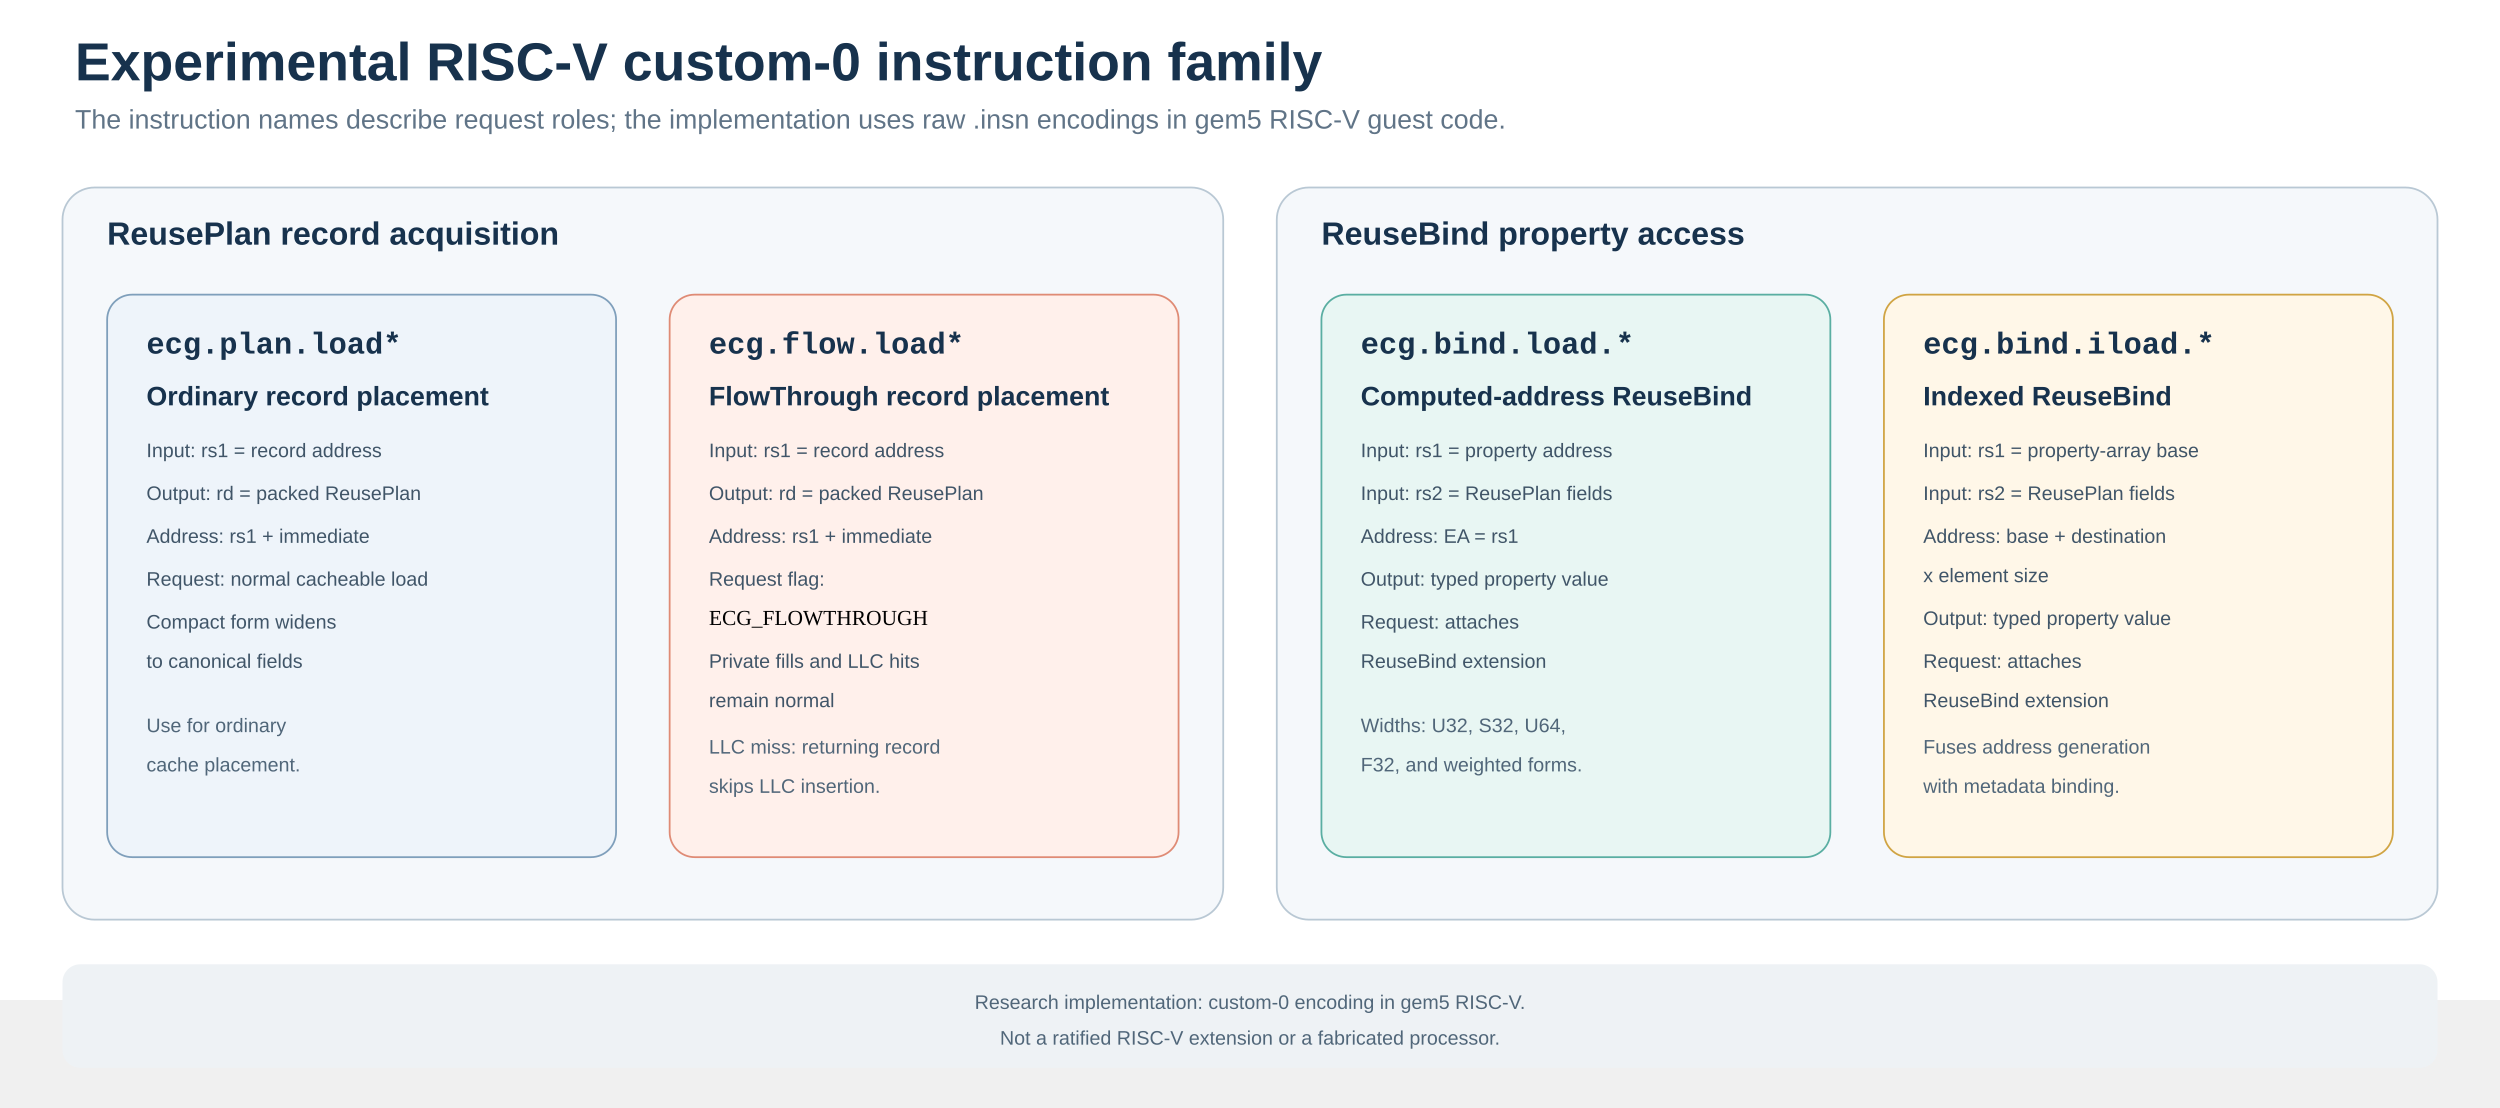
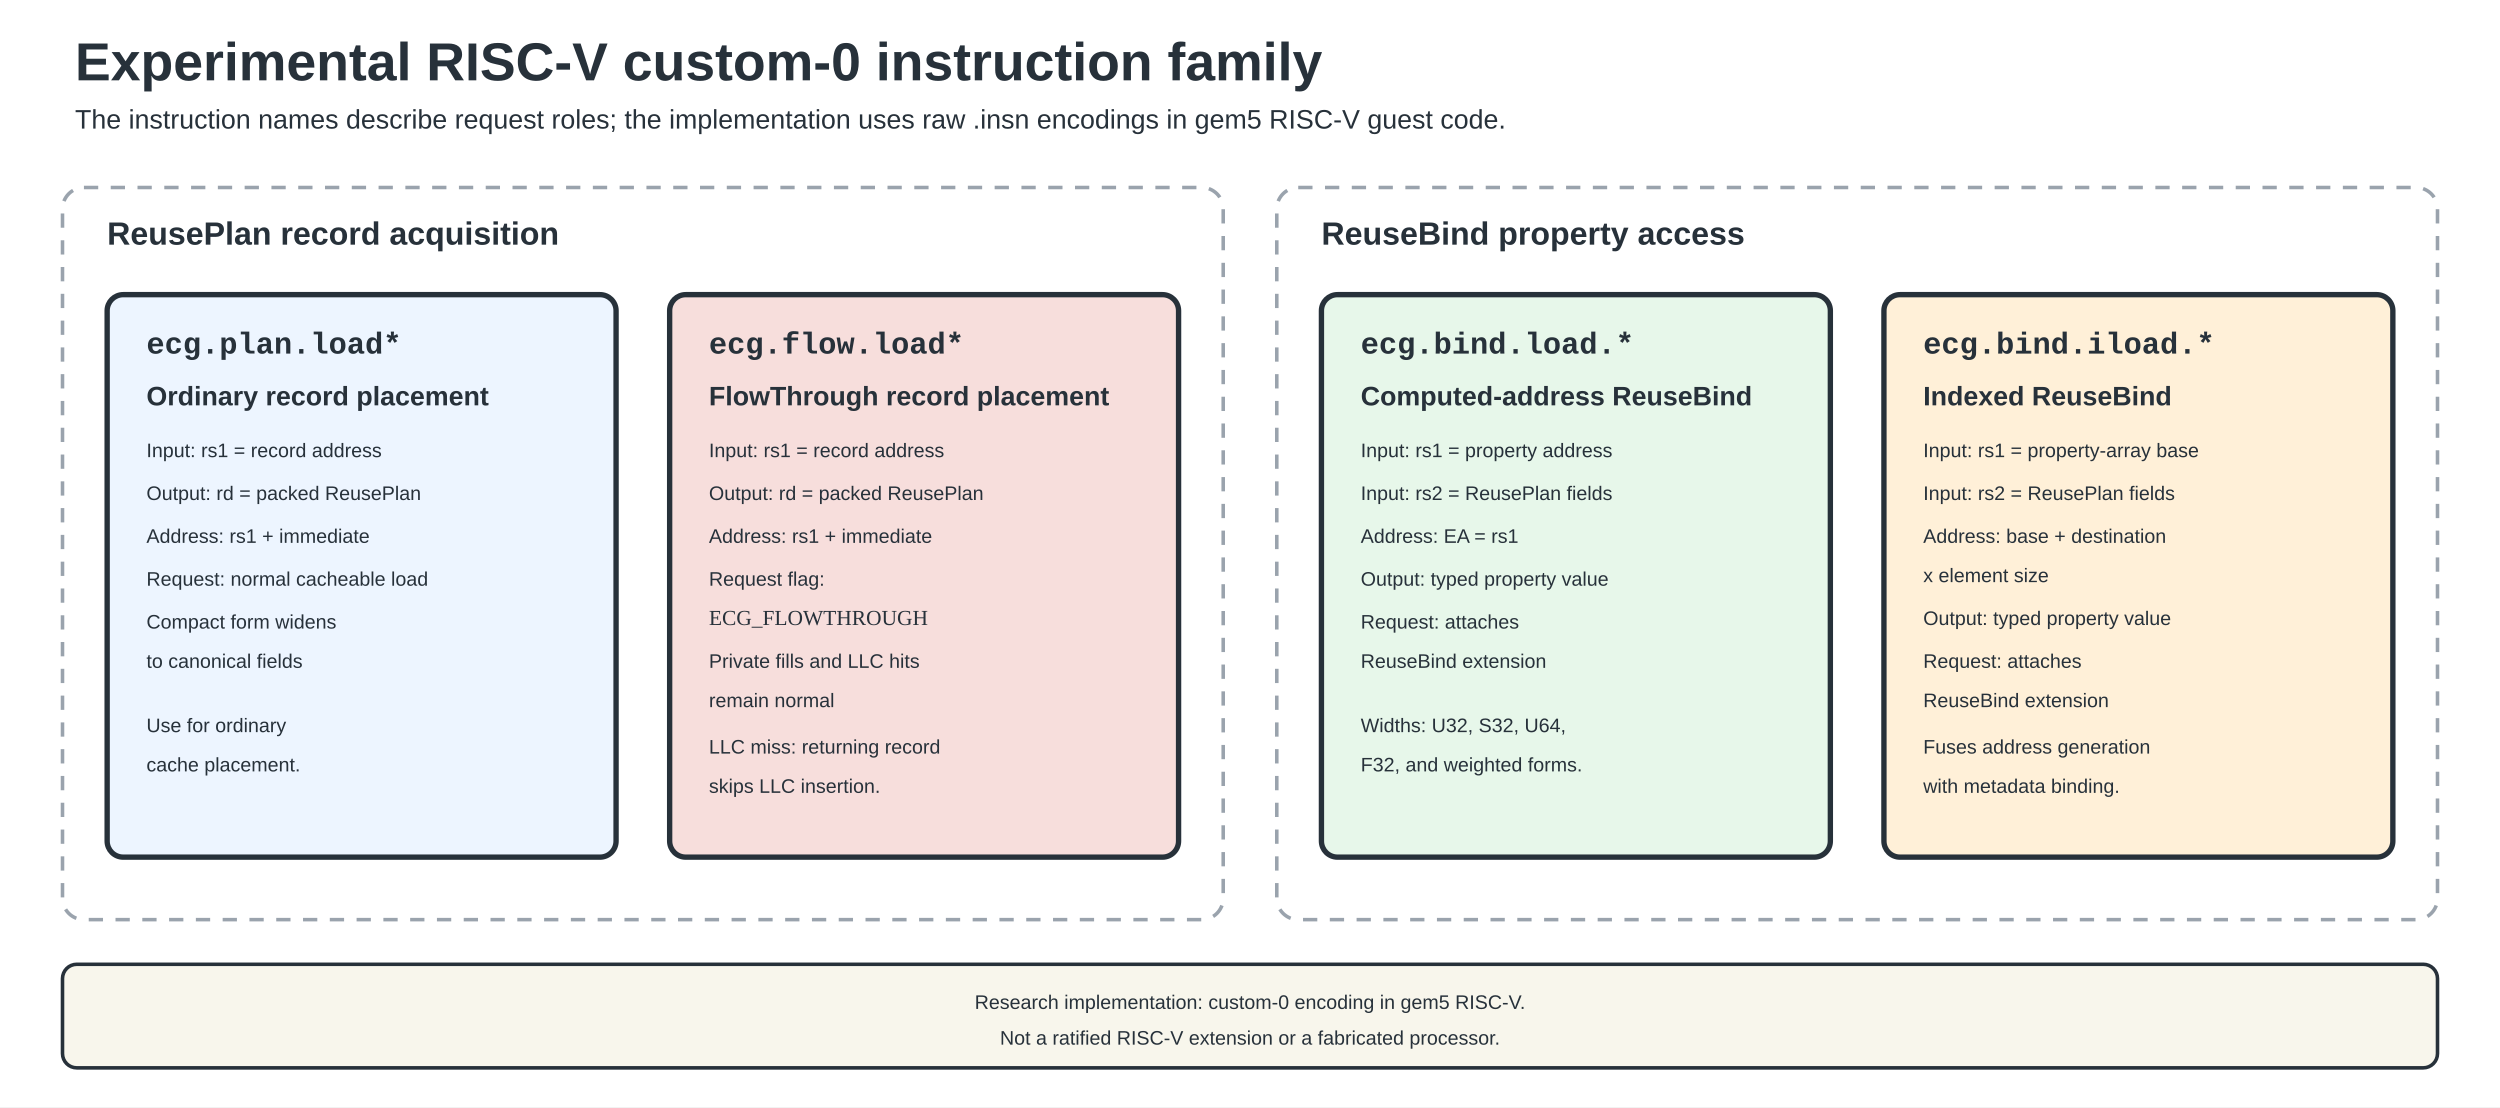
- <svg xmlns="http://www.w3.org/2000/svg" width="1400" height="620" viewBox="0 0 1400 620" role="img" aria-labelledby="title desc">
+ <svg xmlns="http://www.w3.org/2000/svg" width="1400" height="620" viewBox="0 0 1400 620" role="img" aria-labelledby="title desc" fill="#27313A">
  <style>
-     .title{font:700 30px Arial,sans-serif;fill:#17324d}
-     .subtitle{font:400 15px Arial,sans-serif;fill:#607487}
-     .group{font:700 18px Arial,sans-serif;fill:#17324d}
-     .mnemonic{font:700 17px 'Courier New',monospace;fill:#17324d}
-     .box-title{font:700 15px Arial,sans-serif;fill:#17324d}
-     .body{font:400 11px Arial,sans-serif;fill:#405568}
-     .note{font:400 11px Arial,sans-serif;fill:#506679}
+     :root{color-scheme:light dark}
+     @media(prefers-color-scheme:dark){
+       [fill="#27313A"]{fill:#ECE7DD}[stroke="#27313A"]{stroke:#ECE7DD}
+       [fill="#FFFFFF"]{fill:#1E2327}[fill="#F8F6EC"]{fill:#252A2E}
+       [fill="#EDF5FF"]{fill:#273846}[fill="#E7F7EA"]{fill:#24382A}
+       [fill="#FFF0D8"]{fill:#3B3122}[fill="#F7DEDC"]{fill:#3D292A}
+       [stroke="#9AA3AD"]{stroke:#747D86}
+     }
+     .title{font:700 30px Arial,sans-serif;fill:#27313A}
+     .subtitle{font:400 15px Arial,sans-serif;fill:#27313A}
+     .group{font:700 18px Arial,sans-serif;fill:#27313A}
+     .mnemonic{font:700 17px 'Courier New',monospace;fill:#27313A}
+     .box-title{font:700 15px Arial,sans-serif;fill:#27313A}
+     .body{font:400 11px Arial,sans-serif;fill:#27313A}
+     .note{font:400 11px Arial,sans-serif;fill:#27313A}
  </style>
-   <rect width="1400" height="560" fill="#ffffff" />
+   <rect width="1400" height="620" fill="#FFFFFF" />
  <text x="42" y="45" class="title">Experimental RISC-V custom-0 instruction family</text>
  <text x="42" y="72" class="subtitle">The instruction names describe request roles; the implementation uses raw .insn encodings in gem5 RISC-V guest code.</text>
-   <rect x="35" y="105" width="650" height="410" rx="18" fill="#f5f8fb" stroke="#b9c8d4" />
-   <rect x="715" y="105" width="650" height="410" rx="18" fill="#f5f8fb" stroke="#b9c8d4" />
+   <rect x="35" y="105" width="650" height="410" rx="12" fill="none" stroke="#9AA3AD" stroke-width="2" stroke-dasharray="8 7" />
+   <rect x="715" y="105" width="650" height="410" rx="12" fill="none" stroke="#9AA3AD" stroke-width="2" stroke-dasharray="8 7" />
  <text x="60" y="137" class="group">ReusePlan record acquisition</text>
  <text x="740" y="137" class="group">ReuseBind property access</text>
-   <rect x="60" y="165" width="285" height="315" rx="14" fill="#eef4fa" stroke="#7f9fbb" />
+   <rect x="60" y="165" width="285" height="315" rx="9" fill="#EDF5FF" stroke="#27313A" stroke-width="3" />
  <text x="82" y="198" class="mnemonic">ecg.plan.load*</text>
  <text x="82" y="227" class="box-title">Ordinary record placement</text>
  <text x="82" y="256" class="body">Input: rs1 = record address</text>
  <text x="82" y="280" class="body">Output: rd = packed ReusePlan</text>
  <text x="82" y="304" class="body">Address: rs1 + immediate</text>
  <text x="82" y="328" class="body">Request: normal cacheable load</text>
  <text x="82" y="352" class="body">Compact form widens</text>
  <text x="82" y="374" class="body">to canonical fields</text>
  <text x="82" y="410" class="note">Use for ordinary</text>
  <text x="82" y="432" class="note">cache placement.</text>
-   <rect x="375" y="165" width="285" height="315" rx="14" fill="#fff0eb" stroke="#df8b75" />
+   <rect x="375" y="165" width="285" height="315" rx="9" fill="#F7DEDC" stroke="#27313A" stroke-width="3" />
  <text x="397" y="198" class="mnemonic">ecg.flow.load*</text>
  <text x="397" y="227" class="box-title">FlowThrough record placement</text>
  <text x="397" y="256" class="body">Input: rs1 = record address</text>
  <text x="397" y="280" class="body">Output: rd = packed ReusePlan</text>
  <text x="397" y="304" class="body">Address: rs1 + immediate</text>
  <text x="397" y="328" class="body">Request flag:</text>
  <text x="397" y="350" class="mono">ECG_FLOWTHROUGH</text>
  <text x="397" y="374" class="body">Private fills and LLC hits</text>
  <text x="397" y="396" class="body">remain normal</text>
  <text x="397" y="422" class="note">LLC miss: returning record</text>
  <text x="397" y="444" class="note">skips LLC insertion.</text>
-   <rect x="740" y="165" width="285" height="315" rx="14" fill="#e8f6f3" stroke="#5aaea2" />
+   <rect x="740" y="165" width="285" height="315" rx="9" fill="#E7F7EA" stroke="#27313A" stroke-width="3" />
  <text x="762" y="198" class="mnemonic">ecg.bind.load.*</text>
  <text x="762" y="227" class="box-title">Computed-address ReuseBind</text>
  <text x="762" y="256" class="body">Input: rs1 = property address</text>
  <text x="762" y="280" class="body">Input: rs2 = ReusePlan fields</text>
  <text x="762" y="304" class="body">Address: EA = rs1</text>
  <text x="762" y="328" class="body">Output: typed property value</text>
  <text x="762" y="352" class="body">Request: attaches</text>
  <text x="762" y="374" class="body">ReuseBind extension</text>
  <text x="762" y="410" class="note">Widths: U32, S32, U64,</text>
  <text x="762" y="432" class="note">F32, and weighted forms.</text>
-   <rect x="1055" y="165" width="285" height="315" rx="14" fill="#fff7e8" stroke="#d0a443" />
+   <rect x="1055" y="165" width="285" height="315" rx="9" fill="#FFF0D8" stroke="#27313A" stroke-width="3" />
  <text x="1077" y="198" class="mnemonic">ecg.bind.iload.*</text>
  <text x="1077" y="227" class="box-title">Indexed ReuseBind</text>
  <text x="1077" y="256" class="body">Input: rs1 = property-array base</text>
  <text x="1077" y="280" class="body">Input: rs2 = ReusePlan fields</text>
  <text x="1077" y="304" class="body">Address: base + destination</text>
  <text x="1077" y="326" class="body">x element size</text>
  <text x="1077" y="350" class="body">Output: typed property value</text>
  <text x="1077" y="374" class="body">Request: attaches</text>
  <text x="1077" y="396" class="body">ReuseBind extension</text>
  <text x="1077" y="422" class="note">Fuses address generation</text>
  <text x="1077" y="444" class="note">with metadata binding.</text>
-   <rect x="35" y="540" width="1330" height="58" rx="10" fill="#eef2f5" />
+   <rect x="35" y="540" width="1330" height="58" rx="8" fill="#F8F6EC" stroke="#27313A" stroke-width="2" />
  <text x="700" y="565" text-anchor="middle" class="note">Research implementation: custom-0 encoding in gem5 RISC-V.</text>
  <text x="700" y="585" text-anchor="middle" class="note">Not a ratified RISC-V extension or a fabricated processor.</text>
</svg>
